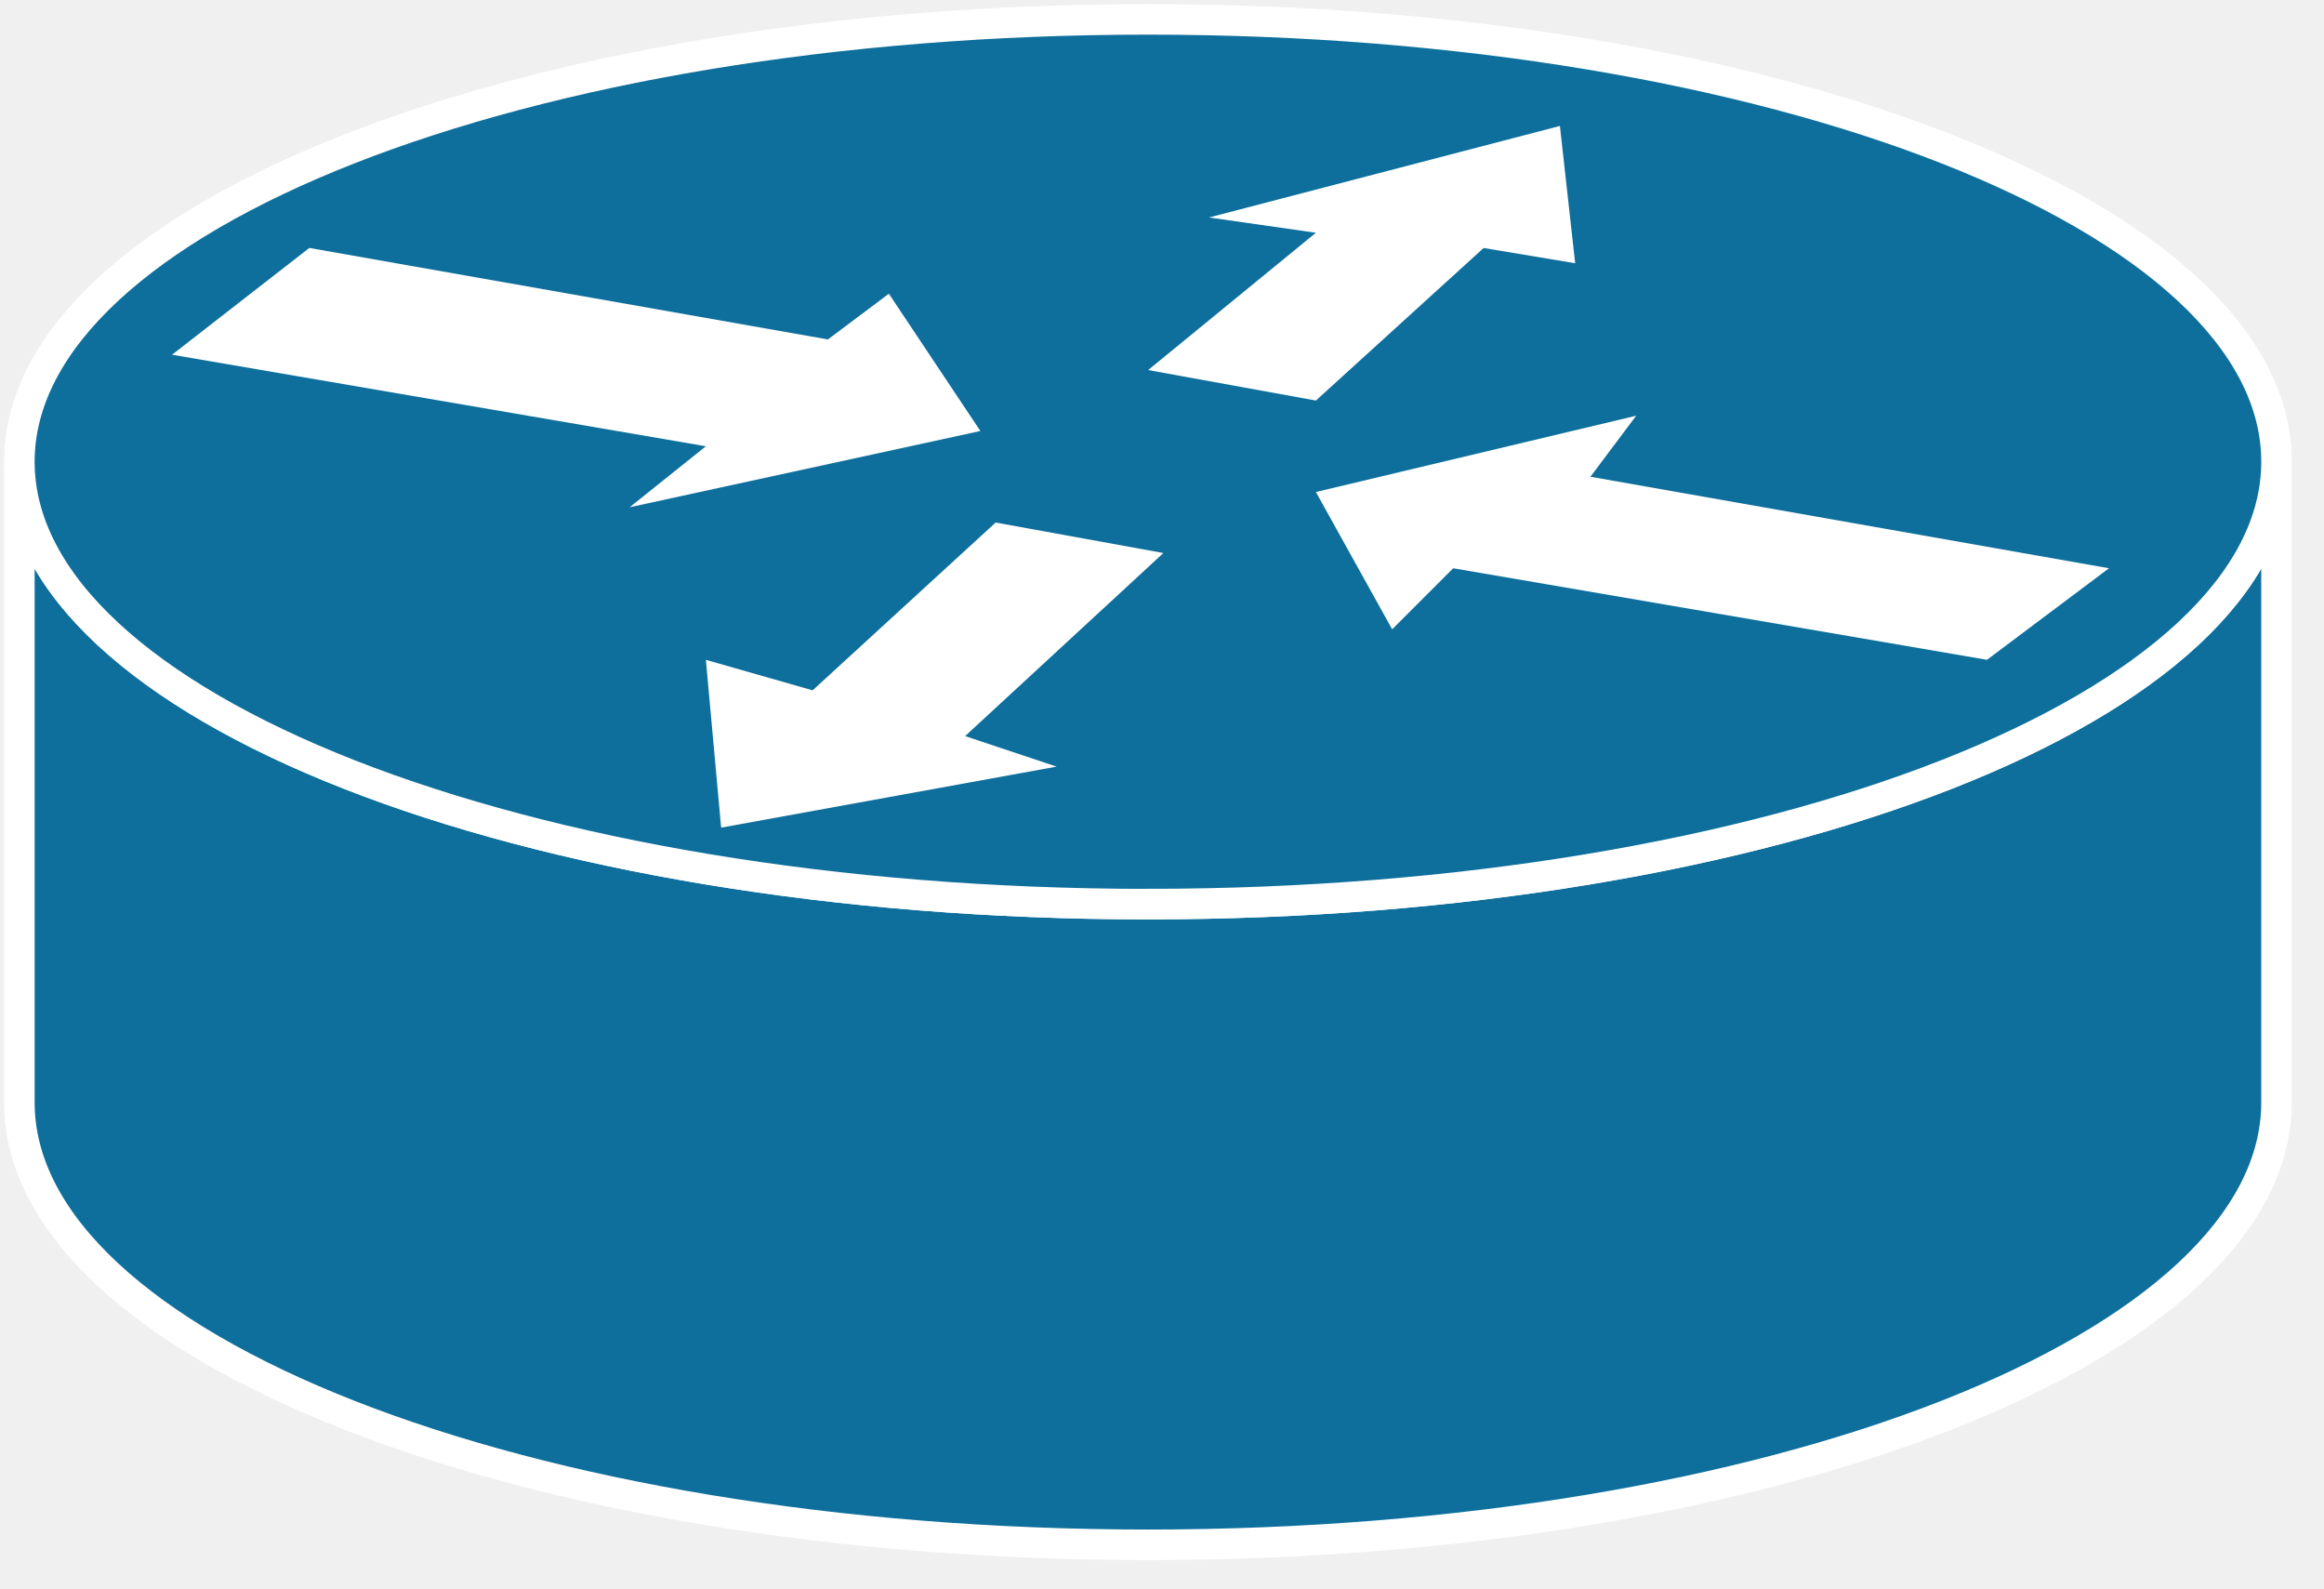
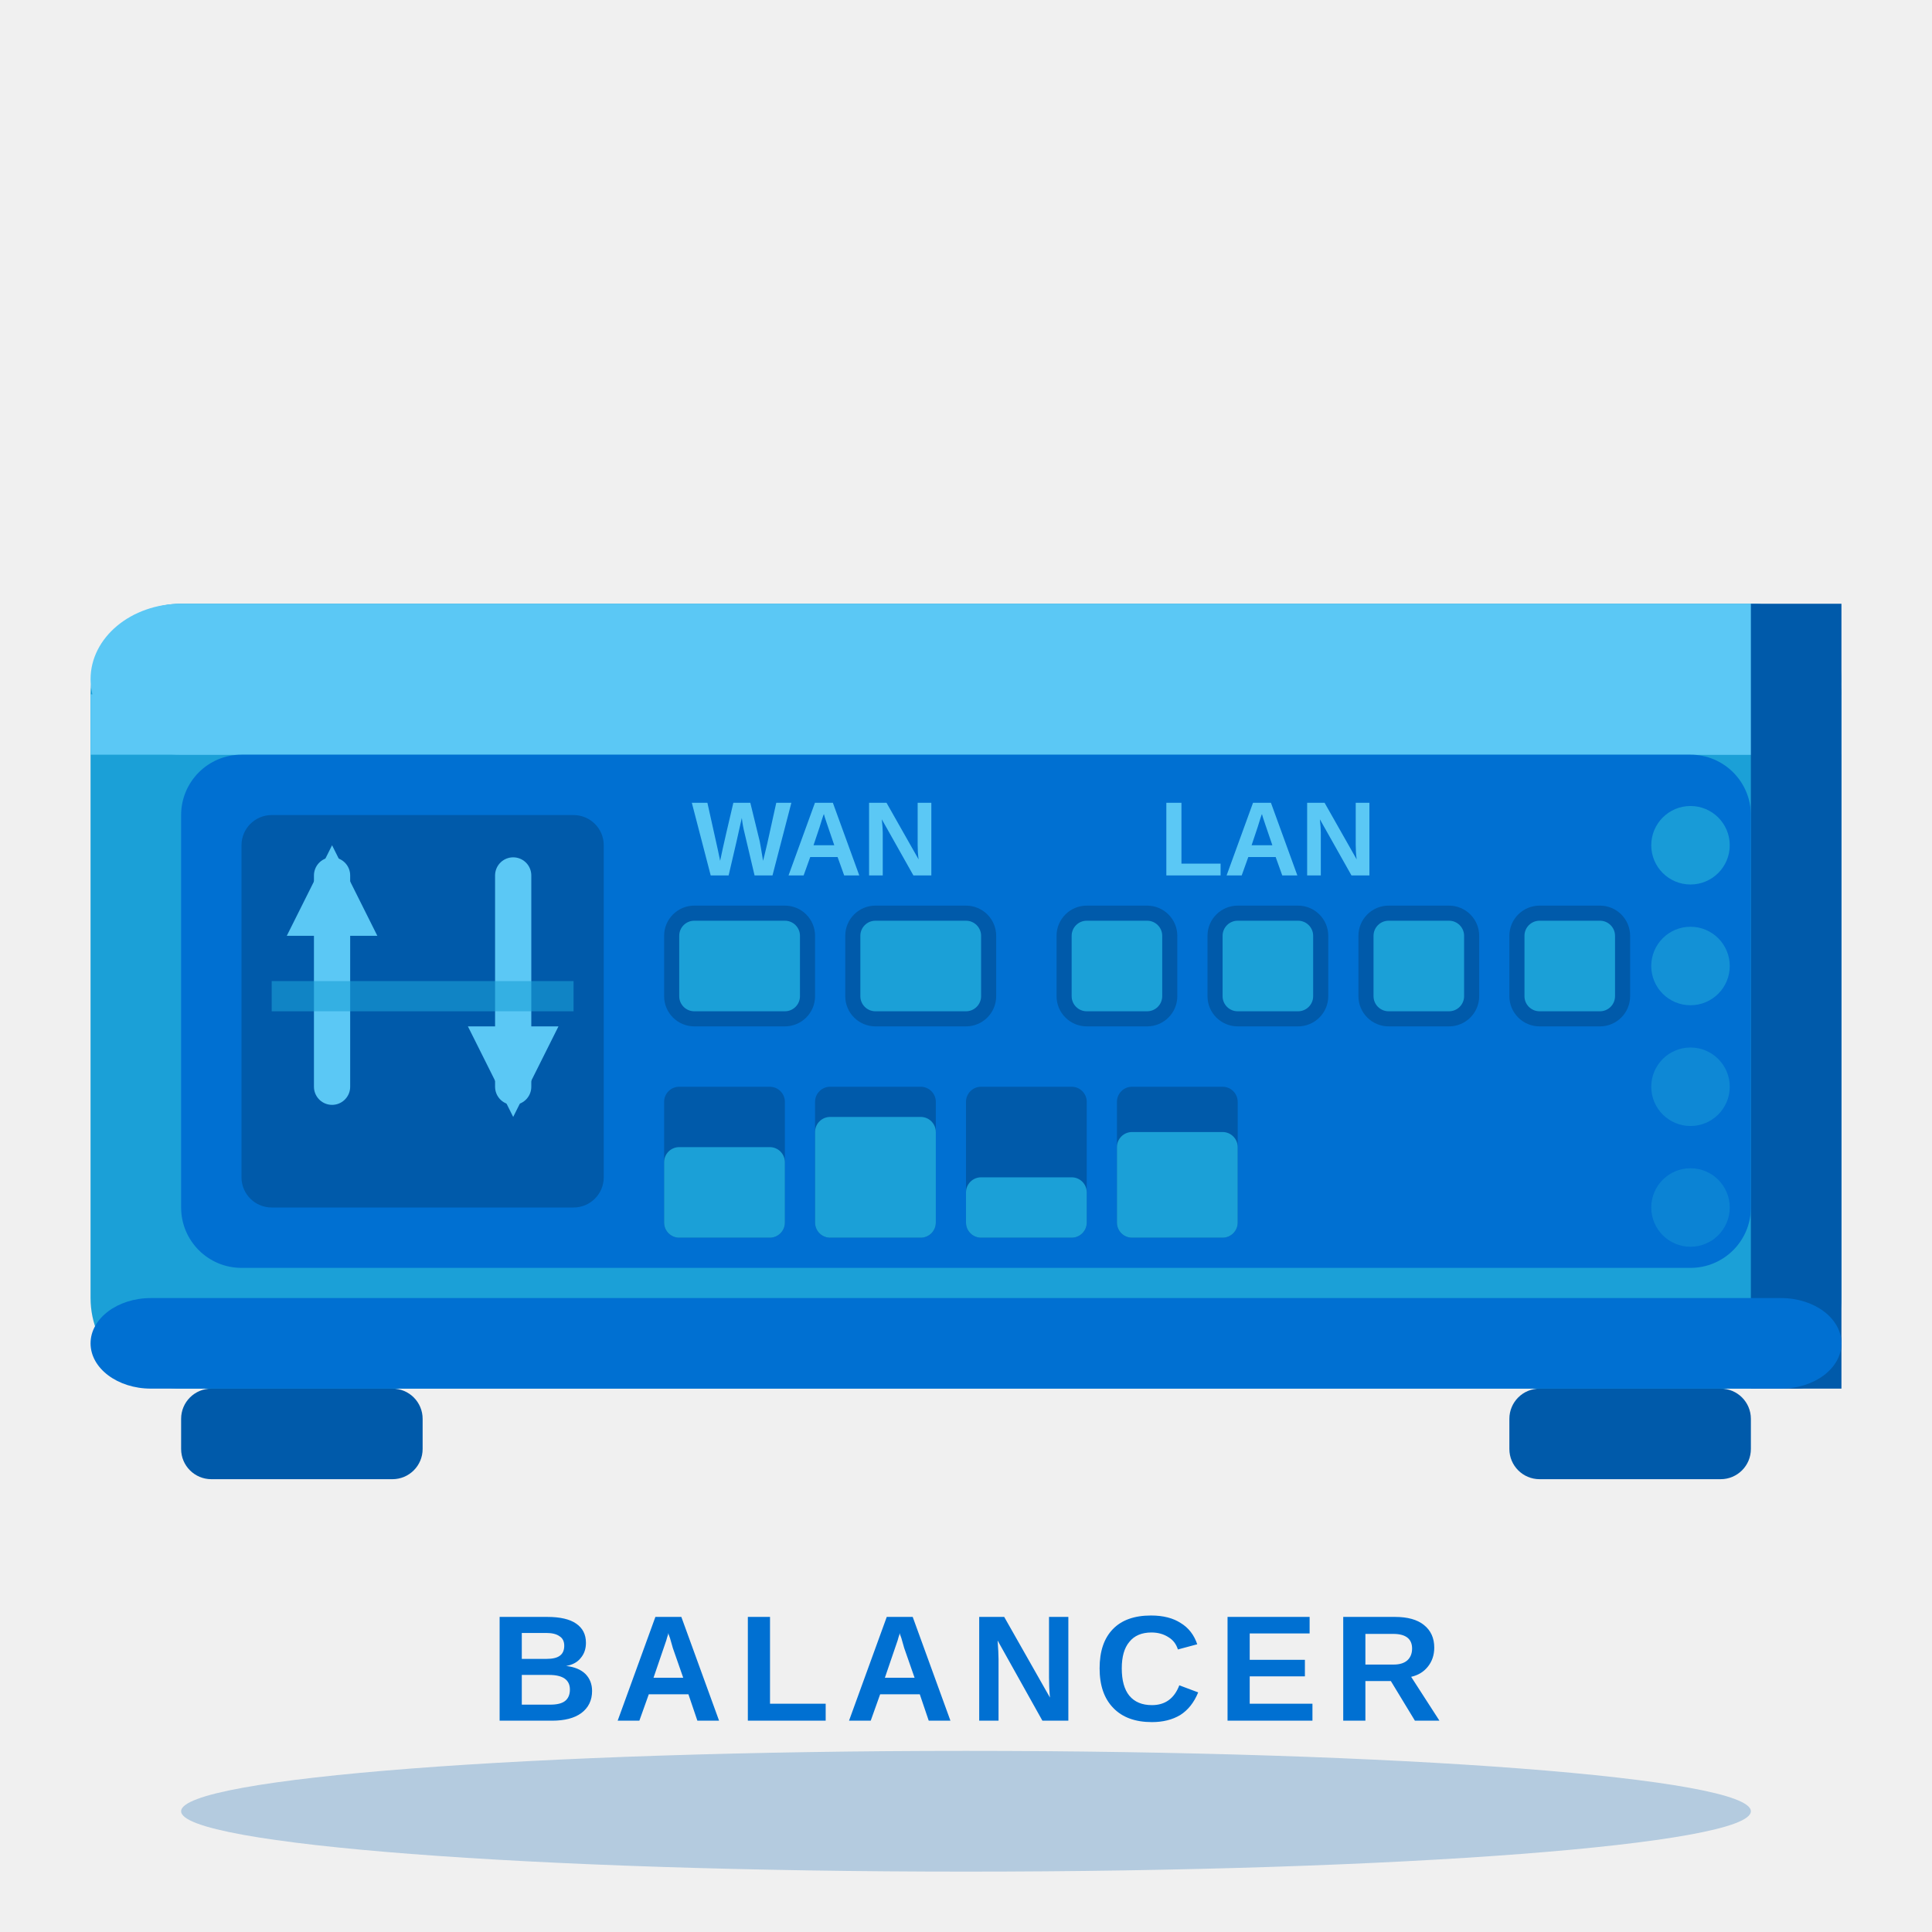
- <svg xmlns="http://www.w3.org/2000/svg" xmlns:xlink="http://www.w3.org/1999/xlink" viewBox="0 0 60 41" fill="#fff" fill-rule="evenodd" stroke="#000" stroke-linecap="round" stroke-linejoin="round">
-   <use xlink:href="#A" x=".5" y=".5" />
-   <symbol id="A" overflow="visible">
-     <use xlink:href="#C" stroke="none" fill="#0e6f9c" />
-     <use xlink:href="#C" stroke="#fff" stroke-linejoin="miter" fill="none" stroke-width=".788" />
-     <use xlink:href="#D" stroke="none" fill="#0e6f9c" />
-     <use xlink:href="#D" stroke="#fff" stroke-linejoin="miter" fill="none" stroke-width=".788" />
-     <path d="M22.448 7.081l2.363 3.544-9.056 1.969 1.969-1.575L3.942 8.656 7.486 5.9l13.388 2.362 1.575-1.181zm12.994 8.662L33.473 12.2l8.269-1.969-1.181 1.575 13.388 2.362-3.15 2.363-13.781-2.363-1.575 1.575zM30.717 5.113l9.056-2.362.394 3.544-2.363-.394-4.331 3.938-4.331-.787 4.331-3.544-2.756-.394zM26.78 19.288l-8.662 1.575-.394-4.331 2.756.787 4.725-4.331 4.331.787-5.119 4.725 2.362.788z" stroke="none" />
-   </symbol>
-   <defs>
-     <path id="C" d="M58.274 11.419c0 6.3-12.994 11.419-29.137 11.419S0 17.719 0 11.419v16.537c0 6.3 12.994 11.419 29.137 11.419s29.137-5.119 29.137-11.419z" />
-     <path id="D" d="M29.137 22.837c16.144 0 29.137-5.119 29.137-11.419S45.281 0 29.137 0 0 5.119 0 11.419s12.994 11.419 29.137 11.419z" />
-   </defs>
+ <svg xmlns="http://www.w3.org/2000/svg" width="64" height="64" viewBox="0 0 64 64">
+   <ellipse cx="32" cy="60" rx="26" ry="2" fill="#005aaa" opacity="0.25" />
+   <rect x="3" y="20" width="58" height="26" rx="3" fill="#1ba0d7" />
+   <rect x="3" y="20" width="58" height="5" rx="3" fill="#5bc8f5" />
+   <rect x="3" y="23" width="58" height="2" fill="#5bc8f5" />
+   <rect x="58" y="20" width="3" height="26" rx="0" fill="#005aaa" />
+   <rect x="58" y="43" width="3" height="3" rx="2" fill="#005aaa" />
+   <rect x="3" y="43" width="58" height="3" rx="2" fill="#0070d2" />
+   <rect x="6" y="25" width="52" height="17" rx="2" fill="#0070d2" />
+   <rect x="8" y="27" width="12" height="13" rx="1" fill="#005aaa" />
+   <line x1="11" y1="36" x2="11" y2="29" stroke="#5bc8f5" stroke-width="1.2" stroke-linecap="round" />
+   <polygon points="11,28 9.5,31 12.5,31" fill="#5bc8f5" />
+   <line x1="17" y1="29" x2="17" y2="36" stroke="#5bc8f5" stroke-width="1.2" stroke-linecap="round" />
+   <polygon points="17,37 15.5,34 18.5,34" fill="#5bc8f5" />
+   <line x1="9" y1="33" x2="19" y2="33" stroke="#1ba0d7" stroke-width="1" opacity="0.6" />
+   <text x="27" y="29" text-anchor="middle" font-family="Arial" font-size="3.5" font-weight="bold" fill="#5bc8f5">WAN</text>
+   <rect x="22" y="30" width="5" height="4" rx="1" fill="#005aaa" />
+   <rect x="22.5" y="30.5" width="4" height="3" rx="0.5" fill="#1ba0d7" />
+   <rect x="28" y="30" width="5" height="4" rx="1" fill="#005aaa" />
+   <rect x="28.5" y="30.5" width="4" height="3" rx="0.5" fill="#1ba0d7" />
+   <text x="42" y="29" text-anchor="middle" font-family="Arial" font-size="3.5" font-weight="bold" fill="#5bc8f5">LAN</text>
+   <rect x="35" y="30" width="4" height="4" rx="1" fill="#005aaa" />
+   <rect x="35.5" y="30.5" width="3" height="3" rx="0.5" fill="#1ba0d7" />
+   <rect x="40" y="30" width="4" height="4" rx="1" fill="#005aaa" />
+   <rect x="40.5" y="30.5" width="3" height="3" rx="0.5" fill="#1ba0d7" />
+   <rect x="45" y="30" width="4" height="4" rx="1" fill="#005aaa" />
+   <rect x="45.5" y="30.5" width="3" height="3" rx="0.5" fill="#1ba0d7" />
+   <rect x="50" y="30" width="4" height="4" rx="1" fill="#005aaa" />
+   <rect x="50.5" y="30.5" width="3" height="3" rx="0.5" fill="#1ba0d7" />
+   <rect x="22" y="36" width="4" height="5" rx="0.5" fill="#005aaa" />
+   <rect x="22" y="38" width="4" height="3" rx="0.5" fill="#1ba0d7" />
+   <rect x="27" y="36" width="4" height="5" rx="0.5" fill="#005aaa" />
+   <rect x="27" y="37" width="4" height="4" rx="0.5" fill="#1ba0d7" />
+   <rect x="32" y="36" width="4" height="5" rx="0.5" fill="#005aaa" />
+   <rect x="32" y="39" width="4" height="2" rx="0.5" fill="#1ba0d7" />
+   <rect x="37" y="36" width="4" height="5" rx="0.5" fill="#005aaa" />
+   <rect x="37" y="37.5" width="4" height="3.5" rx="0.5" fill="#1ba0d7" />
+   <circle cx="56" cy="28" r="1.3" fill="#1ba0d7" opacity="0.9" />
+   <circle cx="56" cy="32" r="1.3" fill="#1ba0d7" opacity="0.7" />
+   <circle cx="56" cy="36" r="1.3" fill="#1ba0d7" opacity="0.5" />
+   <circle cx="56" cy="40" r="1.3" fill="#1ba0d7" opacity="0.4" />
+   <rect x="6" y="46" width="8" height="3" rx="1" fill="#005aaa" />
+   <rect x="50" y="46" width="8" height="3" rx="1" fill="#005aaa" />
+   <text x="32" y="57" text-anchor="middle" font-family="Arial" font-size="5" font-weight="bold" fill="#0070d2" letter-spacing="0.5">BALANCER</text>
</svg>
